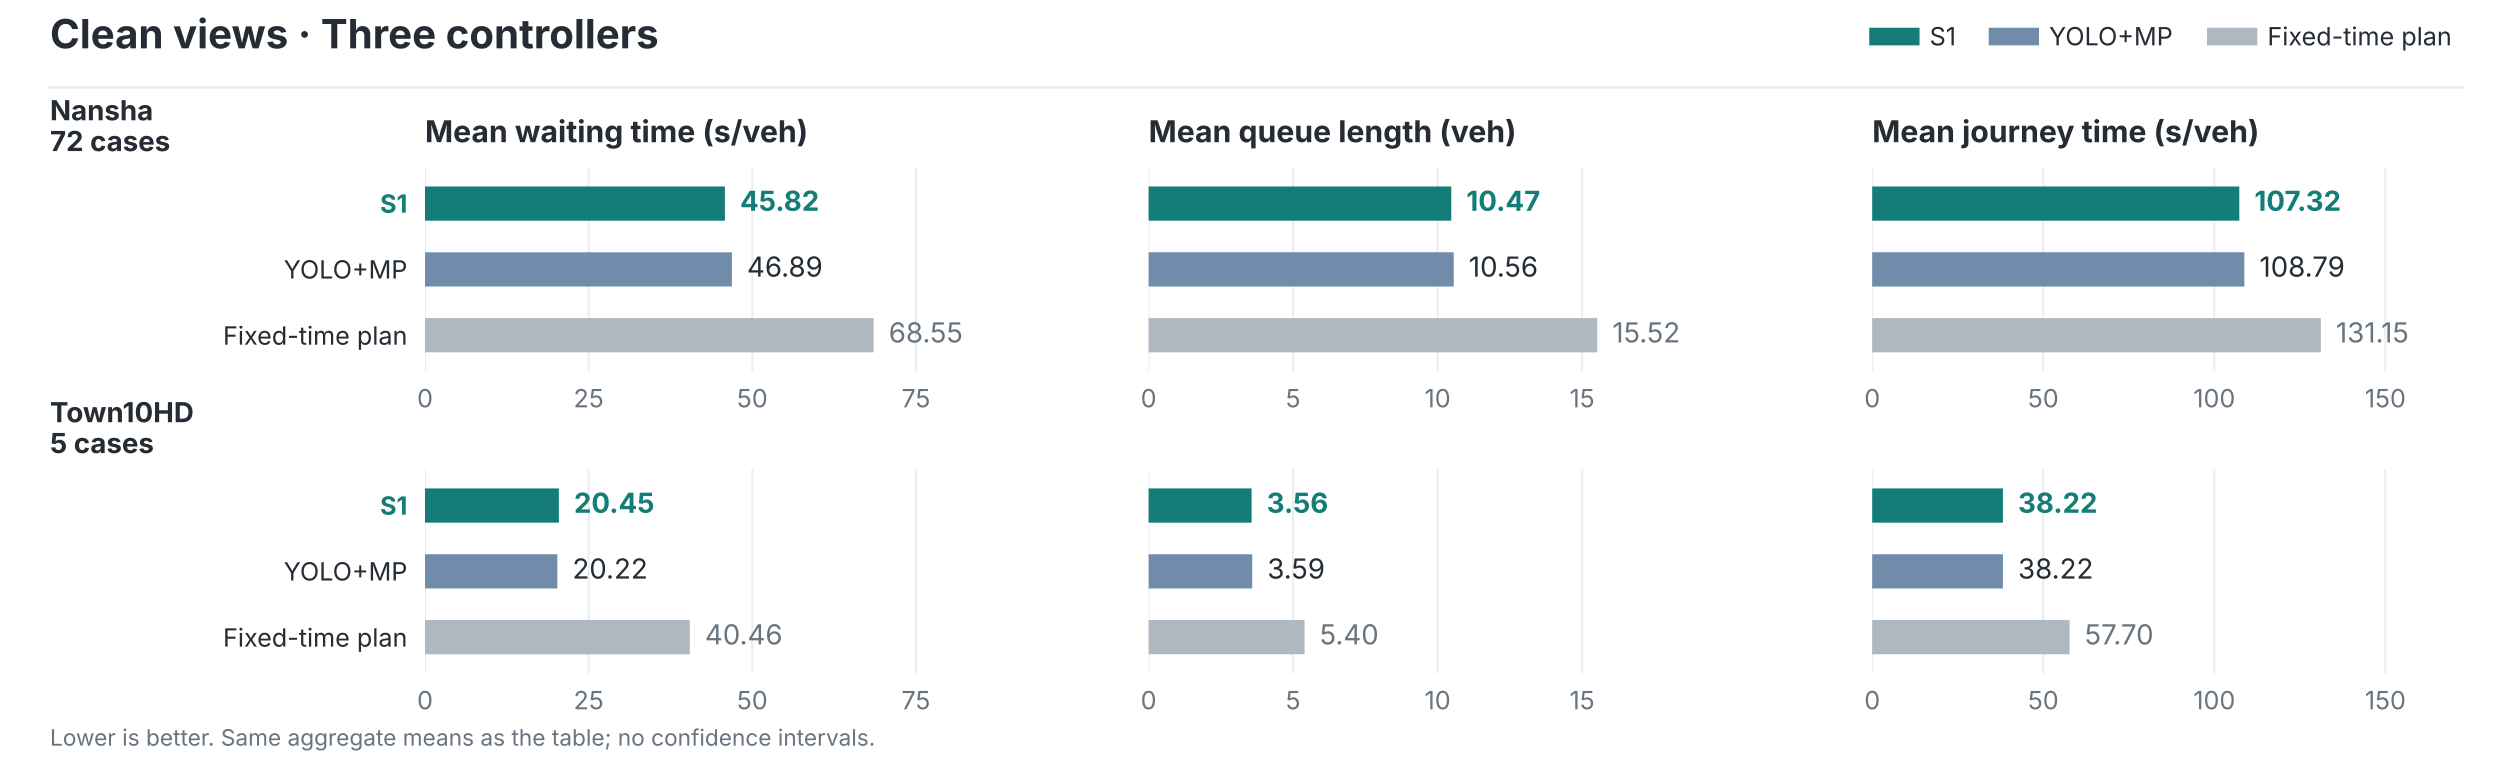
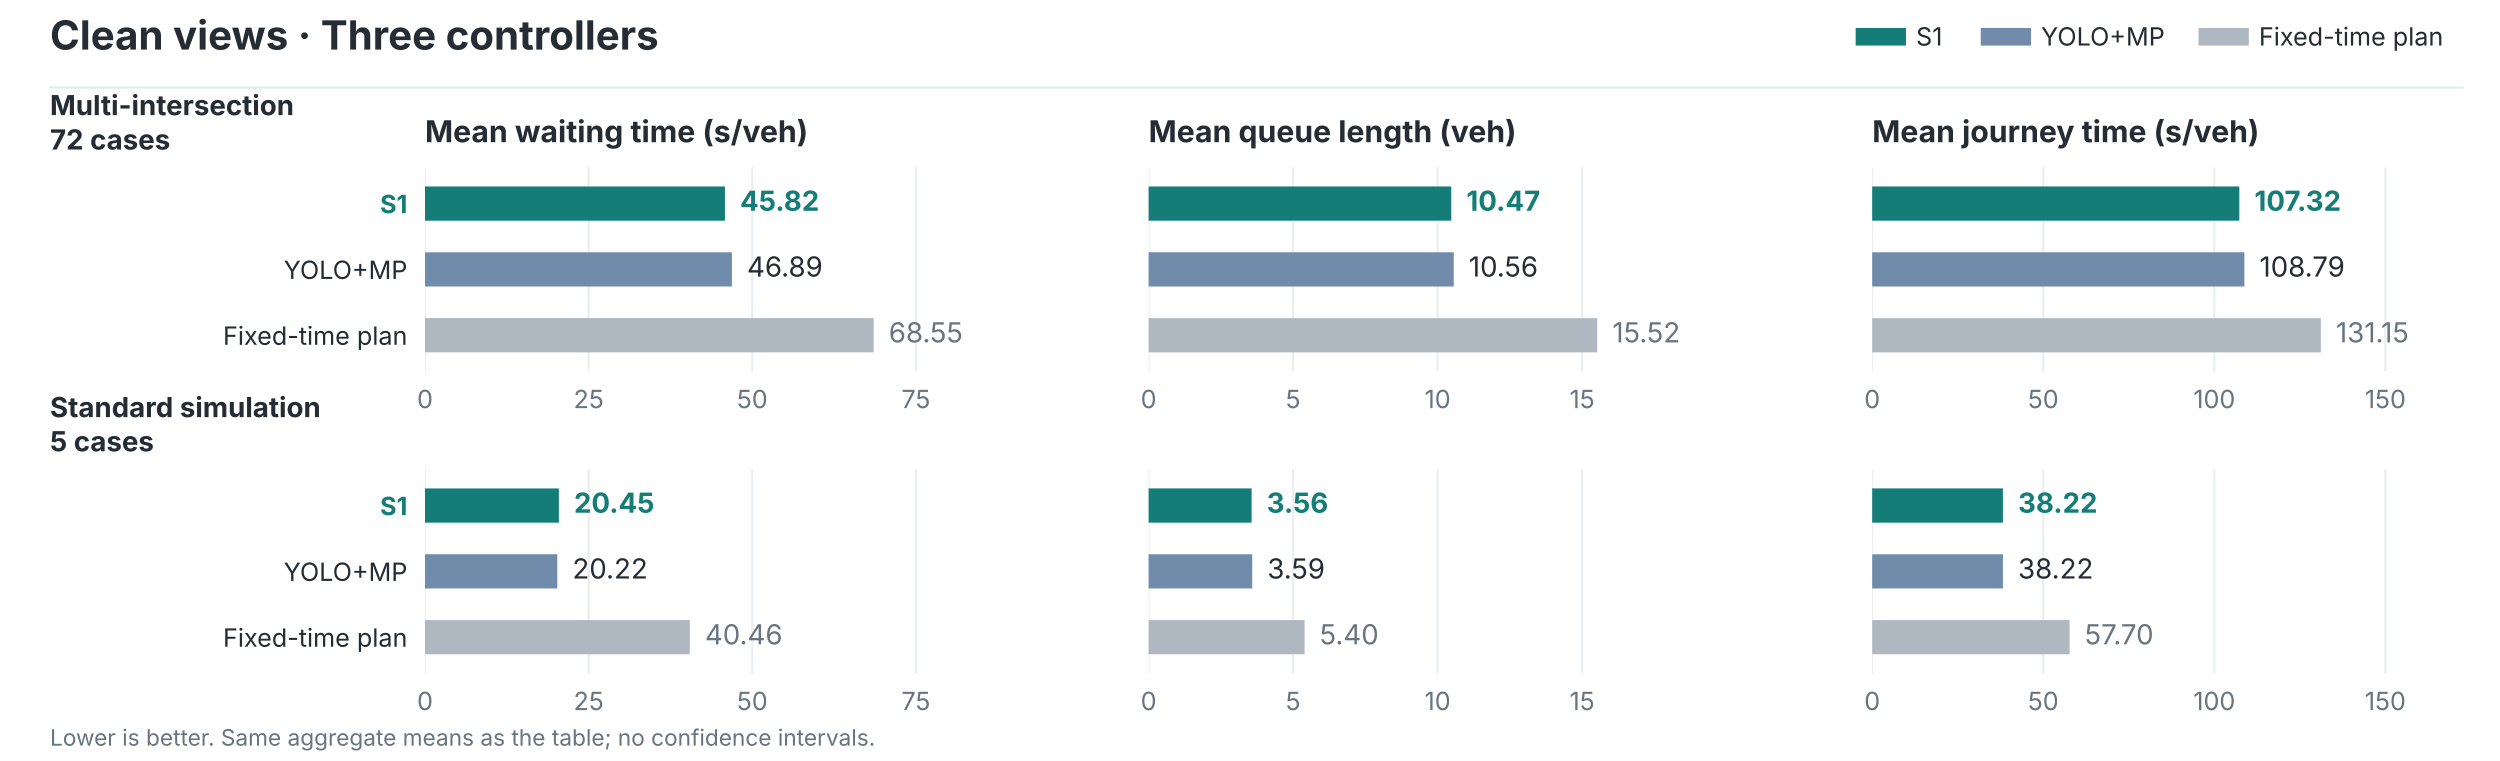
<svg xmlns="http://www.w3.org/2000/svg" width="993.6pt" height="302.4pt" viewBox="0 0 993.6 302.4" version="1.1">
  <defs>
    <style type="text/css">*{stroke-linejoin: round; stroke-linecap: butt}</style>
  </defs>
  <g id="figure_1">
    <g id="patch_1">
-       <path d="M 0 302.4  L 993.6 302.4  L 993.6 0  L 0 0  z " style="fill: #ffffff" />
+       <path d="M 0 302.4 L 993.6 302.4 L 993.6 0 L 0 0 z " style="fill: #ffffff" />
    </g>
    <g id="axes_1">
      <g id="patch_2">
-         <path d="M 168.912 147.615  L 393.588 147.615  L 393.588 66.528  L 168.912 66.528  z " style="fill: #ffffff" />
+         <path d="M 168.912 147.615 L 393.588 147.615 L 393.588 66.528 L 168.912 66.528 z " style="fill: #ffffff" />
      </g>
      <g id="matplotlib.axis_1">
        <g id="xtick_1">
          <g id="line2d_1">
-             <path d="M 168.912 147.615  L 168.912 66.528  " clip-path="url(#pc73da60863)" style="fill: none; stroke: #e8edef; stroke-width: 0.8; stroke-linecap: square" />
+             <path d="M 168.912 147.615 L 168.912 66.528 " clip-path="url(#p9d1bf9a8a6)" style="fill: none; stroke: #e8edef; stroke-width: 0.8; stroke-linecap: square" />
          </g>
          <g id="line2d_2" />
          <g id="text_1">
-             <text style="font-size: 10px; font-family: 'Inter', 'DejaVu Sans', sans-serif; text-anchor: middle; fill: #687480" x="168.912" y="161.89" transform="rotate(-0 168.912 161.8901)">0</text>
+             <text style="font-size: 10px; font-family: 'Inter', 'DejaVu Sans', sans-serif; text-anchor: middle; fill: #687480" x="168.912" y="162.213" transform="rotate(-0 168.912 162.2128)">0</text>
          </g>
        </g>
        <g id="xtick_2">
          <g id="line2d_3">
-             <path d="M 233.947 147.615  L 233.947 66.528  " clip-path="url(#pc73da60863)" style="fill: none; stroke: #e8edef; stroke-width: 0.8; stroke-linecap: square" />
+             <path d="M 233.947 147.615 L 233.947 66.528 " clip-path="url(#p9d1bf9a8a6)" style="fill: none; stroke: #e8edef; stroke-width: 0.8; stroke-linecap: square" />
          </g>
          <g id="line2d_4" />
          <g id="text_2">
-             <text style="font-size: 10px; font-family: 'Inter', 'DejaVu Sans', sans-serif; text-anchor: middle; fill: #687480" x="233.947" y="161.89" transform="rotate(-0 233.9473 161.8901)">25</text>
+             <text style="font-size: 10px; font-family: 'Inter', 'DejaVu Sans', sans-serif; text-anchor: middle; fill: #687480" x="233.947" y="162.213" transform="rotate(-0 233.9473 162.2128)">25</text>
          </g>
        </g>
        <g id="xtick_3">
          <g id="line2d_5">
-             <path d="M 298.983 147.615  L 298.983 66.528  " clip-path="url(#pc73da60863)" style="fill: none; stroke: #e8edef; stroke-width: 0.8; stroke-linecap: square" />
+             <path d="M 298.983 147.615 L 298.983 66.528 " clip-path="url(#p9d1bf9a8a6)" style="fill: none; stroke: #e8edef; stroke-width: 0.8; stroke-linecap: square" />
          </g>
          <g id="line2d_6" />
          <g id="text_3">
-             <text style="font-size: 10px; font-family: 'Inter', 'DejaVu Sans', sans-serif; text-anchor: middle; fill: #687480" x="298.983" y="161.89" transform="rotate(-0 298.9826 161.8901)">50</text>
+             <text style="font-size: 10px; font-family: 'Inter', 'DejaVu Sans', sans-serif; text-anchor: middle; fill: #687480" x="298.983" y="162.213" transform="rotate(-0 298.9826 162.2128)">50</text>
          </g>
        </g>
        <g id="xtick_4">
          <g id="line2d_7">
-             <path d="M 364.018 147.615  L 364.018 66.528  " clip-path="url(#pc73da60863)" style="fill: none; stroke: #e8edef; stroke-width: 0.8; stroke-linecap: square" />
+             <path d="M 364.018 147.615 L 364.018 66.528 " clip-path="url(#p9d1bf9a8a6)" style="fill: none; stroke: #e8edef; stroke-width: 0.8; stroke-linecap: square" />
          </g>
          <g id="line2d_8" />
          <g id="text_4">
-             <text style="font-size: 10px; font-family: 'Inter', 'DejaVu Sans', sans-serif; text-anchor: middle; fill: #687480" x="364.018" y="161.89" transform="rotate(-0 364.0179 161.8901)">75</text>
+             <text style="font-size: 10px; font-family: 'Inter', 'DejaVu Sans', sans-serif; text-anchor: middle; fill: #687480" x="364.018" y="162.213" transform="rotate(-0 364.0179 162.2128)">75</text>
          </g>
        </g>
      </g>
      <g id="matplotlib.axis_2">
        <g id="ytick_1">
          <g id="line2d_9" />
          <g id="text_5">
-             <text style="font-weight: 700; font-size: 10px; font-family: 'Inter', 'DejaVu Sans', sans-serif; text-anchor: end; fill: #147d78" x="161.912" y="84.552" transform="rotate(-0 161.912 84.55192)">S1</text>
+             <text style="font-weight: 700; font-size: 10px; font-family: 'Inter', 'DejaVu Sans', sans-serif; text-anchor: end; fill: #147d78" x="161.912" y="84.713" transform="rotate(-0 161.912 84.71325)">S1</text>
          </g>
        </g>
        <g id="ytick_2">
          <g id="line2d_10" />
          <g id="text_6">
-             <text style="font-size: 10px; font-family: 'Inter', 'DejaVu Sans', sans-serif; text-anchor: end; fill: #252c34" x="161.912" y="110.709" transform="rotate(-0 161.912 110.709)">YOLO+MP</text>
+             <text style="font-size: 10px; font-family: 'Inter', 'DejaVu Sans', sans-serif; text-anchor: end; fill: #252c34" x="161.912" y="110.87" transform="rotate(-0 161.912 110.8704)">YOLO+MP</text>
          </g>
        </g>
        <g id="ytick_3">
          <g id="line2d_11" />
          <g id="text_7">
-             <text style="font-size: 10px; font-family: 'Inter', 'DejaVu Sans', sans-serif; text-anchor: end; fill: #252c34" x="161.912" y="136.986" transform="rotate(-0 161.912 136.9857)">Fixed-time plan</text>
+             <text style="font-size: 10px; font-family: 'Inter', 'DejaVu Sans', sans-serif; text-anchor: end; fill: #252c34" x="161.912" y="137.028" transform="rotate(-0 161.912 137.0279)">Fixed-time plan</text>
          </g>
        </g>
      </g>
      <g id="patch_3">
-         <path d="M 168.912 87.715  L 288.115 87.715  L 288.115 74.114  L 168.912 74.114  z " clip-path="url(#pc73da60863)" style="fill: #147d78" />
+         <path d="M 168.912 87.715 L 288.115 87.715 L 288.115 74.114 L 168.912 74.114 z " clip-path="url(#p9d1bf9a8a6)" style="fill: #147d78" />
      </g>
      <g id="patch_4">
-         <path d="M 168.912 113.872  L 290.891 113.872  L 290.891 100.271  L 168.912 100.271  z " clip-path="url(#pc73da60863)" style="fill: #708caa" />
+         <path d="M 168.912 113.872 L 290.891 113.872 L 290.891 100.271 L 168.912 100.271 z " clip-path="url(#p9d1bf9a8a6)" style="fill: #708caa" />
      </g>
      <g id="patch_5">
-         <path d="M 168.912 140.03  L 347.227 140.03  L 347.227 126.428  L 168.912 126.428  z " clip-path="url(#pc73da60863)" style="fill: #afb7c1" />
+         <path d="M 168.912 140.03 L 347.227 140.03 L 347.227 126.428 L 168.912 126.428 z " clip-path="url(#p9d1bf9a8a6)" style="fill: #afb7c1" />
      </g>
      <g id="text_8">
-         <text style="font-weight: 700; font-size: 11px; font-family: 'Inter', 'DejaVu Sans', sans-serif; text-anchor: start; fill: #147d78" x="294.115" y="83.793" transform="rotate(-0 294.1155 83.79333)">45.82</text>
+         <text style="font-weight: 700; font-size: 11px; font-family: 'Inter', 'DejaVu Sans', sans-serif; text-anchor: start; fill: #147d78" x="294.115" y="83.772" transform="rotate(-0 294.1155 83.77184)">45.82</text>
      </g>
      <g id="text_9">
-         <text style="font-size: 11px; font-family: 'Inter', 'DejaVu Sans', sans-serif; text-anchor: start; fill: #252c34" x="296.891" y="109.95" transform="rotate(-0 296.891 109.9505)">46.89</text>
+         <text style="font-size: 11px; font-family: 'Inter', 'DejaVu Sans', sans-serif; text-anchor: start; fill: #252c34" x="296.891" y="109.929" transform="rotate(-0 296.891 109.929)">46.89</text>
      </g>
      <g id="text_10">
-         <text style="font-size: 11px; font-family: 'Inter', 'DejaVu Sans', sans-serif; text-anchor: start; fill: #687480" x="353.227" y="136.108" transform="rotate(-0 353.2266 136.1076)">68.55</text>
+         <text style="font-size: 11px; font-family: 'Inter', 'DejaVu Sans', sans-serif; text-anchor: start; fill: #687480" x="353.227" y="136.086" transform="rotate(-0 353.2266 136.0861)">68.55</text>
      </g>
      <g id="text_11">
        <text style="font-weight: 700; font-size: 12px; font-family: 'Inter', 'DejaVu Sans', sans-serif; text-anchor: start; fill: #252c34" x="168.912" y="56.528" transform="rotate(-0 168.912 56.528)">Mean waiting time (s/veh)</text>
      </g>
    </g>
    <g id="axes_2">
      <g id="patch_6">
-         <path d="M 456.498 147.615  L 681.174 147.615  L 681.174 66.528  L 456.498 66.528  z " style="fill: #ffffff" />
+         <path d="M 456.498 147.615 L 681.174 147.615 L 681.174 66.528 L 456.498 66.528 z " style="fill: #ffffff" />
      </g>
      <g id="matplotlib.axis_3">
        <g id="xtick_5">
          <g id="line2d_12">
-             <path d="M 456.498 147.615  L 456.498 66.528  " clip-path="url(#p6e551bdab3)" style="fill: none; stroke: #e8edef; stroke-width: 0.8; stroke-linecap: square" />
+             <path d="M 456.498 147.615 L 456.498 66.528 " clip-path="url(#pfd0835ec8d)" style="fill: none; stroke: #e8edef; stroke-width: 0.8; stroke-linecap: square" />
          </g>
          <g id="line2d_13" />
          <g id="text_12">
-             <text style="font-size: 10px; font-family: 'Inter', 'DejaVu Sans', sans-serif; text-anchor: middle; fill: #687480" x="456.498" y="161.89" transform="rotate(-0 456.4978 161.8901)">0</text>
+             <text style="font-size: 10px; font-family: 'Inter', 'DejaVu Sans', sans-serif; text-anchor: middle; fill: #687480" x="456.498" y="162.213" transform="rotate(-0 456.4978 162.2128)">0</text>
          </g>
        </g>
        <g id="xtick_6">
          <g id="line2d_14">
-             <path d="M 513.927 147.615  L 513.927 66.528  " clip-path="url(#p6e551bdab3)" style="fill: none; stroke: #e8edef; stroke-width: 0.8; stroke-linecap: square" />
+             <path d="M 513.927 147.615 L 513.927 66.528 " clip-path="url(#pfd0835ec8d)" style="fill: none; stroke: #e8edef; stroke-width: 0.8; stroke-linecap: square" />
          </g>
          <g id="line2d_15" />
          <g id="text_13">
-             <text style="font-size: 10px; font-family: 'Inter', 'DejaVu Sans', sans-serif; text-anchor: middle; fill: #687480" x="513.927" y="161.89" transform="rotate(-0 513.927 161.8901)">5</text>
+             <text style="font-size: 10px; font-family: 'Inter', 'DejaVu Sans', sans-serif; text-anchor: middle; fill: #687480" x="513.927" y="162.213" transform="rotate(-0 513.927 162.2128)">5</text>
          </g>
        </g>
        <g id="xtick_7">
          <g id="line2d_16">
-             <path d="M 571.356 147.615  L 571.356 66.528  " clip-path="url(#p6e551bdab3)" style="fill: none; stroke: #e8edef; stroke-width: 0.8; stroke-linecap: square" />
+             <path d="M 571.356 147.615 L 571.356 66.528 " clip-path="url(#pfd0835ec8d)" style="fill: none; stroke: #e8edef; stroke-width: 0.8; stroke-linecap: square" />
          </g>
          <g id="line2d_17" />
          <g id="text_14">
-             <text style="font-size: 10px; font-family: 'Inter', 'DejaVu Sans', sans-serif; text-anchor: middle; fill: #687480" x="571.356" y="161.89" transform="rotate(-0 571.3561 161.8901)">10</text>
+             <text style="font-size: 10px; font-family: 'Inter', 'DejaVu Sans', sans-serif; text-anchor: middle; fill: #687480" x="571.356" y="162.213" transform="rotate(-0 571.3561 162.2128)">10</text>
          </g>
        </g>
        <g id="xtick_8">
          <g id="line2d_18">
-             <path d="M 628.785 147.615  L 628.785 66.528  " clip-path="url(#p6e551bdab3)" style="fill: none; stroke: #e8edef; stroke-width: 0.8; stroke-linecap: square" />
+             <path d="M 628.785 147.615 L 628.785 66.528 " clip-path="url(#pfd0835ec8d)" style="fill: none; stroke: #e8edef; stroke-width: 0.8; stroke-linecap: square" />
          </g>
          <g id="line2d_19" />
          <g id="text_15">
-             <text style="font-size: 10px; font-family: 'Inter', 'DejaVu Sans', sans-serif; text-anchor: middle; fill: #687480" x="628.785" y="161.89" transform="rotate(-0 628.7853 161.8901)">15</text>
+             <text style="font-size: 10px; font-family: 'Inter', 'DejaVu Sans', sans-serif; text-anchor: middle; fill: #687480" x="628.785" y="162.213" transform="rotate(-0 628.7853 162.2128)">15</text>
          </g>
        </g>
      </g>
      <g id="matplotlib.axis_4">
        <g id="ytick_4">
          <g id="line2d_20" />
        </g>
        <g id="ytick_5">
          <g id="line2d_21" />
        </g>
        <g id="ytick_6">
          <g id="line2d_22" />
        </g>
      </g>
      <g id="patch_7">
-         <path d="M 456.498 87.715  L 576.785 87.715  L 576.785 74.114  L 456.498 74.114  z " clip-path="url(#p6e551bdab3)" style="fill: #147d78" />
+         <path d="M 456.498 87.715 L 576.785 87.715 L 576.785 74.114 L 456.498 74.114 z " clip-path="url(#pfd0835ec8d)" style="fill: #147d78" />
      </g>
      <g id="patch_8">
-         <path d="M 456.498 113.872  L 577.774 113.872  L 577.774 100.271  L 456.498 100.271  z " clip-path="url(#p6e551bdab3)" style="fill: #708caa" />
+         <path d="M 456.498 113.872 L 577.774 113.872 L 577.774 100.271 L 456.498 100.271 z " clip-path="url(#pfd0835ec8d)" style="fill: #708caa" />
      </g>
      <g id="patch_9">
-         <path d="M 456.498 140.03  L 634.812 140.03  L 634.812 126.428  L 456.498 126.428  z " clip-path="url(#p6e551bdab3)" style="fill: #afb7c1" />
+         <path d="M 456.498 140.03 L 634.812 140.03 L 634.812 126.428 L 456.498 126.428 z " clip-path="url(#pfd0835ec8d)" style="fill: #afb7c1" />
      </g>
      <g id="text_16">
-         <text style="font-weight: 700; font-size: 11px; font-family: 'Inter', 'DejaVu Sans', sans-serif; text-anchor: start; fill: #147d78" x="582.785" y="83.793" transform="rotate(-0 582.7853 83.79333)">10.47</text>
+         <text style="font-weight: 700; font-size: 11px; font-family: 'Inter', 'DejaVu Sans', sans-serif; text-anchor: start; fill: #147d78" x="582.785" y="83.772" transform="rotate(-0 582.7853 83.77184)">10.47</text>
      </g>
      <g id="text_17">
-         <text style="font-size: 11px; font-family: 'Inter', 'DejaVu Sans', sans-serif; text-anchor: start; fill: #252c34" x="583.774" y="109.95" transform="rotate(-0 583.7739 109.9505)">10.56</text>
+         <text style="font-size: 11px; font-family: 'Inter', 'DejaVu Sans', sans-serif; text-anchor: start; fill: #252c34" x="583.774" y="109.929" transform="rotate(-0 583.7739 109.929)">10.56</text>
      </g>
      <g id="text_18">
-         <text style="font-size: 11px; font-family: 'Inter', 'DejaVu Sans', sans-serif; text-anchor: start; fill: #687480" x="640.812" y="136.108" transform="rotate(-0 640.8124 136.1076)">15.52</text>
+         <text style="font-size: 11px; font-family: 'Inter', 'DejaVu Sans', sans-serif; text-anchor: start; fill: #687480" x="640.812" y="136.086" transform="rotate(-0 640.8124 136.0861)">15.52</text>
      </g>
      <g id="text_19">
        <text style="font-weight: 700; font-size: 12px; font-family: 'Inter', 'DejaVu Sans', sans-serif; text-anchor: start; fill: #252c34" x="456.498" y="56.528" transform="rotate(-0 456.4978 56.528)">Mean queue length (veh)</text>
      </g>
    </g>
    <g id="axes_3">
      <g id="patch_10">
-         <path d="M 744.084 147.615  L 968.76 147.615  L 968.76 66.528  L 744.084 66.528  z " style="fill: #ffffff" />
+         <path d="M 744.084 147.615 L 968.76 147.615 L 968.76 66.528 L 744.084 66.528 z " style="fill: #ffffff" />
      </g>
      <g id="matplotlib.axis_5">
        <g id="xtick_9">
          <g id="line2d_23">
-             <path d="M 744.084 147.615  L 744.084 66.528  " clip-path="url(#pd605aff26f)" style="fill: none; stroke: #e8edef; stroke-width: 0.8; stroke-linecap: square" />
+             <path d="M 744.084 147.615 L 744.084 66.528 " clip-path="url(#p288a948d2e)" style="fill: none; stroke: #e8edef; stroke-width: 0.8; stroke-linecap: square" />
          </g>
          <g id="line2d_24" />
          <g id="text_20">
-             <text style="font-size: 10px; font-family: 'Inter', 'DejaVu Sans', sans-serif; text-anchor: middle; fill: #687480" x="744.084" y="161.89" transform="rotate(-0 744.0836 161.8901)">0</text>
+             <text style="font-size: 10px; font-family: 'Inter', 'DejaVu Sans', sans-serif; text-anchor: middle; fill: #687480" x="744.084" y="162.213" transform="rotate(-0 744.0836 162.2128)">0</text>
          </g>
        </g>
        <g id="xtick_10">
          <g id="line2d_25">
-             <path d="M 812.065 147.615  L 812.065 66.528  " clip-path="url(#pd605aff26f)" style="fill: none; stroke: #e8edef; stroke-width: 0.8; stroke-linecap: square" />
+             <path d="M 812.065 147.615 L 812.065 66.528 " clip-path="url(#p288a948d2e)" style="fill: none; stroke: #e8edef; stroke-width: 0.8; stroke-linecap: square" />
          </g>
          <g id="line2d_26" />
          <g id="text_21">
-             <text style="font-size: 10px; font-family: 'Inter', 'DejaVu Sans', sans-serif; text-anchor: middle; fill: #687480" x="812.065" y="161.89" transform="rotate(-0 812.0652 161.8901)">50</text>
+             <text style="font-size: 10px; font-family: 'Inter', 'DejaVu Sans', sans-serif; text-anchor: middle; fill: #687480" x="812.065" y="162.213" transform="rotate(-0 812.0652 162.2128)">50</text>
          </g>
        </g>
        <g id="xtick_11">
          <g id="line2d_27">
-             <path d="M 880.047 147.615  L 880.047 66.528  " clip-path="url(#pd605aff26f)" style="fill: none; stroke: #e8edef; stroke-width: 0.8; stroke-linecap: square" />
+             <path d="M 880.047 147.615 L 880.047 66.528 " clip-path="url(#p288a948d2e)" style="fill: none; stroke: #e8edef; stroke-width: 0.8; stroke-linecap: square" />
          </g>
          <g id="line2d_28" />
          <g id="text_22">
-             <text style="font-size: 10px; font-family: 'Inter', 'DejaVu Sans', sans-serif; text-anchor: middle; fill: #687480" x="880.047" y="161.89" transform="rotate(-0 880.0469 161.8901)">100</text>
+             <text style="font-size: 10px; font-family: 'Inter', 'DejaVu Sans', sans-serif; text-anchor: middle; fill: #687480" x="880.047" y="162.213" transform="rotate(-0 880.0469 162.2128)">100</text>
          </g>
        </g>
        <g id="xtick_12">
          <g id="line2d_29">
-             <path d="M 948.028 147.615  L 948.028 66.528  " clip-path="url(#pd605aff26f)" style="fill: none; stroke: #e8edef; stroke-width: 0.8; stroke-linecap: square" />
+             <path d="M 948.028 147.615 L 948.028 66.528 " clip-path="url(#p288a948d2e)" style="fill: none; stroke: #e8edef; stroke-width: 0.8; stroke-linecap: square" />
          </g>
          <g id="line2d_30" />
          <g id="text_23">
-             <text style="font-size: 10px; font-family: 'Inter', 'DejaVu Sans', sans-serif; text-anchor: middle; fill: #687480" x="948.028" y="161.89" transform="rotate(-0 948.0285 161.8901)">150</text>
+             <text style="font-size: 10px; font-family: 'Inter', 'DejaVu Sans', sans-serif; text-anchor: middle; fill: #687480" x="948.028" y="162.213" transform="rotate(-0 948.0285 162.2128)">150</text>
          </g>
        </g>
      </g>
      <g id="matplotlib.axis_6">
        <g id="ytick_7">
          <g id="line2d_31" />
        </g>
        <g id="ytick_8">
          <g id="line2d_32" />
        </g>
        <g id="ytick_9">
          <g id="line2d_33" />
        </g>
      </g>
      <g id="patch_11">
-         <path d="M 744.084 87.715  L 889.994 87.715  L 889.994 74.114  L 744.084 74.114  z " clip-path="url(#pd605aff26f)" style="fill: #147d78" />
+         <path d="M 744.084 87.715 L 889.994 87.715 L 889.994 74.114 L 744.084 74.114 z " clip-path="url(#p288a948d2e)" style="fill: #147d78" />
      </g>
      <g id="patch_12">
-         <path d="M 744.084 113.872  L 892.001 113.872  L 892.001 100.271  L 744.084 100.271  z " clip-path="url(#pd605aff26f)" style="fill: #708caa" />
+         <path d="M 744.084 113.872 L 892.001 113.872 L 892.001 100.271 L 744.084 100.271 z " clip-path="url(#p288a948d2e)" style="fill: #708caa" />
      </g>
      <g id="patch_13">
-         <path d="M 744.084 140.03  L 922.398 140.03  L 922.398 126.428  L 744.084 126.428  z " clip-path="url(#pd605aff26f)" style="fill: #afb7c1" />
+         <path d="M 744.084 140.03 L 922.398 140.03 L 922.398 126.428 L 744.084 126.428 z " clip-path="url(#p288a948d2e)" style="fill: #afb7c1" />
      </g>
      <g id="text_24">
-         <text style="font-weight: 700; font-size: 11px; font-family: 'Inter', 'DejaVu Sans', sans-serif; text-anchor: start; fill: #147d78" x="895.994" y="83.793" transform="rotate(-0 895.9938 83.79333)">107.32</text>
+         <text style="font-weight: 700; font-size: 11px; font-family: 'Inter', 'DejaVu Sans', sans-serif; text-anchor: start; fill: #147d78" x="895.994" y="83.772" transform="rotate(-0 895.9938 83.77184)">107.32</text>
      </g>
      <g id="text_25">
-         <text style="font-size: 11px; font-family: 'Inter', 'DejaVu Sans', sans-serif; text-anchor: start; fill: #252c34" x="898.001" y="109.95" transform="rotate(-0 898.001 109.9505)">108.79</text>
+         <text style="font-size: 11px; font-family: 'Inter', 'DejaVu Sans', sans-serif; text-anchor: start; fill: #252c34" x="898.001" y="109.929" transform="rotate(-0 898.001 109.929)">108.79</text>
      </g>
      <g id="text_26">
-         <text style="font-size: 11px; font-family: 'Inter', 'DejaVu Sans', sans-serif; text-anchor: start; fill: #687480" x="928.398" y="136.108" transform="rotate(-0 928.3982 136.1076)">131.15</text>
+         <text style="font-size: 11px; font-family: 'Inter', 'DejaVu Sans', sans-serif; text-anchor: start; fill: #687480" x="928.398" y="136.086" transform="rotate(-0 928.3982 136.0861)">131.15</text>
      </g>
      <g id="text_27">
        <text style="font-weight: 700; font-size: 12px; font-family: 'Inter', 'DejaVu Sans', sans-serif; text-anchor: start; fill: #252c34" x="744.084" y="56.528" transform="rotate(-0 744.0836 56.528)">Mean journey time (s/veh)</text>
      </g>
    </g>
    <g id="axes_4">
      <g id="patch_14">
-         <path d="M 168.912 267.624  L 393.588 267.624  L 393.588 186.537  L 168.912 186.537  z " style="fill: #ffffff" />
+         <path d="M 168.912 267.624 L 393.588 267.624 L 393.588 186.537 L 168.912 186.537 z " style="fill: #ffffff" />
      </g>
      <g id="matplotlib.axis_7">
        <g id="xtick_13">
          <g id="line2d_34">
-             <path d="M 168.912 267.624  L 168.912 186.537  " clip-path="url(#pfb054cb03f)" style="fill: none; stroke: #e8edef; stroke-width: 0.8; stroke-linecap: square" />
+             <path d="M 168.912 267.624 L 168.912 186.537 " clip-path="url(#p82a8e5184b)" style="fill: none; stroke: #e8edef; stroke-width: 0.8; stroke-linecap: square" />
          </g>
          <g id="line2d_35" />
          <g id="text_28">
-             <text style="font-size: 10px; font-family: 'Inter', 'DejaVu Sans', sans-serif; text-anchor: middle; fill: #687480" x="168.912" y="281.899" transform="rotate(-0 168.912 281.899)">0</text>
+             <text style="font-size: 10px; font-family: 'Inter', 'DejaVu Sans', sans-serif; text-anchor: middle; fill: #687480" x="168.912" y="282.222" transform="rotate(-0 168.912 282.2217)">0</text>
          </g>
        </g>
        <g id="xtick_14">
          <g id="line2d_36">
-             <path d="M 233.947 267.624  L 233.947 186.537  " clip-path="url(#pfb054cb03f)" style="fill: none; stroke: #e8edef; stroke-width: 0.8; stroke-linecap: square" />
+             <path d="M 233.947 267.624 L 233.947 186.537 " clip-path="url(#p82a8e5184b)" style="fill: none; stroke: #e8edef; stroke-width: 0.8; stroke-linecap: square" />
          </g>
          <g id="line2d_37" />
          <g id="text_29">
-             <text style="font-size: 10px; font-family: 'Inter', 'DejaVu Sans', sans-serif; text-anchor: middle; fill: #687480" x="233.947" y="281.899" transform="rotate(-0 233.9473 281.899)">25</text>
+             <text style="font-size: 10px; font-family: 'Inter', 'DejaVu Sans', sans-serif; text-anchor: middle; fill: #687480" x="233.947" y="282.222" transform="rotate(-0 233.9473 282.2217)">25</text>
          </g>
        </g>
        <g id="xtick_15">
          <g id="line2d_38">
-             <path d="M 298.983 267.624  L 298.983 186.537  " clip-path="url(#pfb054cb03f)" style="fill: none; stroke: #e8edef; stroke-width: 0.8; stroke-linecap: square" />
+             <path d="M 298.983 267.624 L 298.983 186.537 " clip-path="url(#p82a8e5184b)" style="fill: none; stroke: #e8edef; stroke-width: 0.8; stroke-linecap: square" />
          </g>
          <g id="line2d_39" />
          <g id="text_30">
-             <text style="font-size: 10px; font-family: 'Inter', 'DejaVu Sans', sans-serif; text-anchor: middle; fill: #687480" x="298.983" y="281.899" transform="rotate(-0 298.9826 281.899)">50</text>
+             <text style="font-size: 10px; font-family: 'Inter', 'DejaVu Sans', sans-serif; text-anchor: middle; fill: #687480" x="298.983" y="282.222" transform="rotate(-0 298.9826 282.2217)">50</text>
          </g>
        </g>
        <g id="xtick_16">
          <g id="line2d_40">
-             <path d="M 364.018 267.624  L 364.018 186.537  " clip-path="url(#pfb054cb03f)" style="fill: none; stroke: #e8edef; stroke-width: 0.8; stroke-linecap: square" />
+             <path d="M 364.018 267.624 L 364.018 186.537 " clip-path="url(#p82a8e5184b)" style="fill: none; stroke: #e8edef; stroke-width: 0.8; stroke-linecap: square" />
          </g>
          <g id="line2d_41" />
          <g id="text_31">
-             <text style="font-size: 10px; font-family: 'Inter', 'DejaVu Sans', sans-serif; text-anchor: middle; fill: #687480" x="364.018" y="281.899" transform="rotate(-0 364.0179 281.899)">75</text>
+             <text style="font-size: 10px; font-family: 'Inter', 'DejaVu Sans', sans-serif; text-anchor: middle; fill: #687480" x="364.018" y="282.222" transform="rotate(-0 364.0179 282.2217)">75</text>
          </g>
        </g>
      </g>
      <g id="matplotlib.axis_8">
        <g id="ytick_10">
          <g id="line2d_42" />
          <g id="text_32">
-             <text style="font-weight: 700; font-size: 10px; font-family: 'Inter', 'DejaVu Sans', sans-serif; text-anchor: end; fill: #147d78" x="161.912" y="204.561" transform="rotate(-0 161.912 204.5608)">S1</text>
+             <text style="font-weight: 700; font-size: 10px; font-family: 'Inter', 'DejaVu Sans', sans-serif; text-anchor: end; fill: #147d78" x="161.912" y="204.722" transform="rotate(-0 161.912 204.7222)">S1</text>
          </g>
        </g>
        <g id="ytick_11">
          <g id="line2d_43" />
          <g id="text_33">
-             <text style="font-size: 10px; font-family: 'Inter', 'DejaVu Sans', sans-serif; text-anchor: end; fill: #252c34" x="161.912" y="230.718" transform="rotate(-0 161.912 230.718)">YOLO+MP</text>
+             <text style="font-size: 10px; font-family: 'Inter', 'DejaVu Sans', sans-serif; text-anchor: end; fill: #252c34" x="161.912" y="230.879" transform="rotate(-0 161.912 230.8793)">YOLO+MP</text>
          </g>
        </g>
        <g id="ytick_12">
          <g id="line2d_44" />
          <g id="text_34">
-             <text style="font-size: 10px; font-family: 'Inter', 'DejaVu Sans', sans-serif; text-anchor: end; fill: #252c34" x="161.912" y="256.995" transform="rotate(-0 161.912 256.9946)">Fixed-time plan</text>
+             <text style="font-size: 10px; font-family: 'Inter', 'DejaVu Sans', sans-serif; text-anchor: end; fill: #252c34" x="161.912" y="257.037" transform="rotate(-0 161.912 257.0368)">Fixed-time plan</text>
          </g>
        </g>
      </g>
      <g id="patch_15">
-         <path d="M 168.912 207.724  L 222.112 207.724  L 222.112 194.122  L 168.912 194.122  z " clip-path="url(#pfb054cb03f)" style="fill: #147d78" />
+         <path d="M 168.912 207.724 L 222.112 207.724 L 222.112 194.122 L 168.912 194.122 z " clip-path="url(#p82a8e5184b)" style="fill: #147d78" />
      </g>
      <g id="patch_16">
-         <path d="M 168.912 233.881  L 221.5 233.881  L 221.5 220.28  L 168.912 220.28  z " clip-path="url(#pfb054cb03f)" style="fill: #708caa" />
+         <path d="M 168.912 233.881 L 221.5 233.881 L 221.5 220.28 L 168.912 220.28 z " clip-path="url(#p82a8e5184b)" style="fill: #708caa" />
      </g>
      <g id="patch_17">
-         <path d="M 168.912 260.038  L 274.155 260.038  L 274.155 246.437  L 168.912 246.437  z " clip-path="url(#pfb054cb03f)" style="fill: #afb7c1" />
+         <path d="M 168.912 260.038 L 274.155 260.038 L 274.155 246.437 L 168.912 246.437 z " clip-path="url(#p82a8e5184b)" style="fill: #afb7c1" />
      </g>
      <g id="text_35">
-         <text style="font-weight: 700; font-size: 11px; font-family: 'Inter', 'DejaVu Sans', sans-serif; text-anchor: start; fill: #147d78" x="228.112" y="203.802" transform="rotate(-0 228.112 203.8022)">20.45</text>
+         <text style="font-weight: 700; font-size: 11px; font-family: 'Inter', 'DejaVu Sans', sans-serif; text-anchor: start; fill: #147d78" x="228.112" y="203.781" transform="rotate(-0 228.112 203.7807)">20.45</text>
      </g>
      <g id="text_36">
-         <text style="font-size: 11px; font-family: 'Inter', 'DejaVu Sans', sans-serif; text-anchor: start; fill: #252c34" x="227.5" y="229.959" transform="rotate(-0 227.5 229.9594)">20.22</text>
+         <text style="font-size: 11px; font-family: 'Inter', 'DejaVu Sans', sans-serif; text-anchor: start; fill: #252c34" x="227.5" y="229.938" transform="rotate(-0 227.5 229.9379)">20.22</text>
      </g>
      <g id="text_37">
-         <text style="font-size: 11px; font-family: 'Inter', 'DejaVu Sans', sans-serif; text-anchor: start; fill: #687480" x="280.155" y="256.116" transform="rotate(-0 280.1552 256.1165)">40.46</text>
+         <text style="font-size: 11px; font-family: 'Inter', 'DejaVu Sans', sans-serif; text-anchor: start; fill: #687480" x="280.155" y="256.095" transform="rotate(-0 280.1552 256.095)">40.46</text>
      </g>
    </g>
    <g id="axes_5">
      <g id="patch_18">
-         <path d="M 456.498 267.624  L 681.174 267.624  L 681.174 186.537  L 456.498 186.537  z " style="fill: #ffffff" />
+         <path d="M 456.498 267.624 L 681.174 267.624 L 681.174 186.537 L 456.498 186.537 z " style="fill: #ffffff" />
      </g>
      <g id="matplotlib.axis_9">
        <g id="xtick_17">
          <g id="line2d_45">
-             <path d="M 456.498 267.624  L 456.498 186.537  " clip-path="url(#p7c5e7cd86b)" style="fill: none; stroke: #e8edef; stroke-width: 0.8; stroke-linecap: square" />
+             <path d="M 456.498 267.624 L 456.498 186.537 " clip-path="url(#p2c31f4af8c)" style="fill: none; stroke: #e8edef; stroke-width: 0.8; stroke-linecap: square" />
          </g>
          <g id="line2d_46" />
          <g id="text_38">
-             <text style="font-size: 10px; font-family: 'Inter', 'DejaVu Sans', sans-serif; text-anchor: middle; fill: #687480" x="456.498" y="281.899" transform="rotate(-0 456.4978 281.899)">0</text>
+             <text style="font-size: 10px; font-family: 'Inter', 'DejaVu Sans', sans-serif; text-anchor: middle; fill: #687480" x="456.498" y="282.222" transform="rotate(-0 456.4978 282.2217)">0</text>
          </g>
        </g>
        <g id="xtick_18">
          <g id="line2d_47">
-             <path d="M 513.927 267.624  L 513.927 186.537  " clip-path="url(#p7c5e7cd86b)" style="fill: none; stroke: #e8edef; stroke-width: 0.8; stroke-linecap: square" />
+             <path d="M 513.927 267.624 L 513.927 186.537 " clip-path="url(#p2c31f4af8c)" style="fill: none; stroke: #e8edef; stroke-width: 0.8; stroke-linecap: square" />
          </g>
          <g id="line2d_48" />
          <g id="text_39">
-             <text style="font-size: 10px; font-family: 'Inter', 'DejaVu Sans', sans-serif; text-anchor: middle; fill: #687480" x="513.927" y="281.899" transform="rotate(-0 513.927 281.899)">5</text>
+             <text style="font-size: 10px; font-family: 'Inter', 'DejaVu Sans', sans-serif; text-anchor: middle; fill: #687480" x="513.927" y="282.222" transform="rotate(-0 513.927 282.2217)">5</text>
          </g>
        </g>
        <g id="xtick_19">
          <g id="line2d_49">
-             <path d="M 571.356 267.624  L 571.356 186.537  " clip-path="url(#p7c5e7cd86b)" style="fill: none; stroke: #e8edef; stroke-width: 0.8; stroke-linecap: square" />
+             <path d="M 571.356 267.624 L 571.356 186.537 " clip-path="url(#p2c31f4af8c)" style="fill: none; stroke: #e8edef; stroke-width: 0.8; stroke-linecap: square" />
          </g>
          <g id="line2d_50" />
          <g id="text_40">
-             <text style="font-size: 10px; font-family: 'Inter', 'DejaVu Sans', sans-serif; text-anchor: middle; fill: #687480" x="571.356" y="281.899" transform="rotate(-0 571.3561 281.899)">10</text>
+             <text style="font-size: 10px; font-family: 'Inter', 'DejaVu Sans', sans-serif; text-anchor: middle; fill: #687480" x="571.356" y="282.222" transform="rotate(-0 571.3561 282.2217)">10</text>
          </g>
        </g>
        <g id="xtick_20">
          <g id="line2d_51">
-             <path d="M 628.785 267.624  L 628.785 186.537  " clip-path="url(#p7c5e7cd86b)" style="fill: none; stroke: #e8edef; stroke-width: 0.8; stroke-linecap: square" />
+             <path d="M 628.785 267.624 L 628.785 186.537 " clip-path="url(#p2c31f4af8c)" style="fill: none; stroke: #e8edef; stroke-width: 0.8; stroke-linecap: square" />
          </g>
          <g id="line2d_52" />
          <g id="text_41">
-             <text style="font-size: 10px; font-family: 'Inter', 'DejaVu Sans', sans-serif; text-anchor: middle; fill: #687480" x="628.785" y="281.899" transform="rotate(-0 628.7853 281.899)">15</text>
+             <text style="font-size: 10px; font-family: 'Inter', 'DejaVu Sans', sans-serif; text-anchor: middle; fill: #687480" x="628.785" y="282.222" transform="rotate(-0 628.7853 282.2217)">15</text>
          </g>
        </g>
      </g>
      <g id="matplotlib.axis_10">
        <g id="ytick_13">
          <g id="line2d_53" />
        </g>
        <g id="ytick_14">
          <g id="line2d_54" />
        </g>
        <g id="ytick_15">
          <g id="line2d_55" />
        </g>
      </g>
      <g id="patch_19">
-         <path d="M 456.498 207.724  L 497.439 207.724  L 497.439 194.122  L 456.498 194.122  z " clip-path="url(#p7c5e7cd86b)" style="fill: #147d78" />
+         <path d="M 456.498 207.724 L 497.439 207.724 L 497.439 194.122 L 456.498 194.122 z " clip-path="url(#p2c31f4af8c)" style="fill: #147d78" />
      </g>
      <g id="patch_20">
-         <path d="M 456.498 233.881  L 497.682 233.881  L 497.682 220.28  L 456.498 220.28  z " clip-path="url(#p7c5e7cd86b)" style="fill: #708caa" />
+         <path d="M 456.498 233.881 L 497.682 233.881 L 497.682 220.28 L 456.498 220.28 z " clip-path="url(#p2c31f4af8c)" style="fill: #708caa" />
      </g>
      <g id="patch_21">
-         <path d="M 456.498 260.038  L 518.498 260.038  L 518.498 246.437  L 456.498 246.437  z " clip-path="url(#p7c5e7cd86b)" style="fill: #afb7c1" />
+         <path d="M 456.498 260.038 L 518.498 260.038 L 518.498 246.437 L 456.498 246.437 z " clip-path="url(#p2c31f4af8c)" style="fill: #afb7c1" />
      </g>
      <g id="text_42">
-         <text style="font-weight: 700; font-size: 11px; font-family: 'Inter', 'DejaVu Sans', sans-serif; text-anchor: start; fill: #147d78" x="503.439" y="203.802" transform="rotate(-0 503.4394 203.8022)">3.56</text>
+         <text style="font-weight: 700; font-size: 11px; font-family: 'Inter', 'DejaVu Sans', sans-serif; text-anchor: start; fill: #147d78" x="503.439" y="203.781" transform="rotate(-0 503.4394 203.7807)">3.56</text>
      </g>
      <g id="text_43">
-         <text style="font-size: 11px; font-family: 'Inter', 'DejaVu Sans', sans-serif; text-anchor: start; fill: #252c34" x="503.682" y="229.959" transform="rotate(-0 503.6822 229.9594)">3.59</text>
+         <text style="font-size: 11px; font-family: 'Inter', 'DejaVu Sans', sans-serif; text-anchor: start; fill: #252c34" x="503.682" y="229.938" transform="rotate(-0 503.6822 229.9379)">3.59</text>
      </g>
      <g id="text_44">
-         <text style="font-size: 11px; font-family: 'Inter', 'DejaVu Sans', sans-serif; text-anchor: start; fill: #687480" x="524.498" y="256.116" transform="rotate(-0 524.4983 256.1165)">5.40</text>
+         <text style="font-size: 11px; font-family: 'Inter', 'DejaVu Sans', sans-serif; text-anchor: start; fill: #687480" x="524.498" y="256.095" transform="rotate(-0 524.4983 256.095)">5.40</text>
      </g>
    </g>
    <g id="axes_6">
      <g id="patch_22">
-         <path d="M 744.084 267.624  L 968.76 267.624  L 968.76 186.537  L 744.084 186.537  z " style="fill: #ffffff" />
+         <path d="M 744.084 267.624 L 968.76 267.624 L 968.76 186.537 L 744.084 186.537 z " style="fill: #ffffff" />
      </g>
      <g id="matplotlib.axis_11">
        <g id="xtick_21">
          <g id="line2d_56">
-             <path d="M 744.084 267.624  L 744.084 186.537  " clip-path="url(#p8697a91258)" style="fill: none; stroke: #e8edef; stroke-width: 0.8; stroke-linecap: square" />
+             <path d="M 744.084 267.624 L 744.084 186.537 " clip-path="url(#p70d3b45644)" style="fill: none; stroke: #e8edef; stroke-width: 0.8; stroke-linecap: square" />
          </g>
          <g id="line2d_57" />
          <g id="text_45">
-             <text style="font-size: 10px; font-family: 'Inter', 'DejaVu Sans', sans-serif; text-anchor: middle; fill: #687480" x="744.084" y="281.899" transform="rotate(-0 744.0836 281.899)">0</text>
+             <text style="font-size: 10px; font-family: 'Inter', 'DejaVu Sans', sans-serif; text-anchor: middle; fill: #687480" x="744.084" y="282.222" transform="rotate(-0 744.0836 282.2217)">0</text>
          </g>
        </g>
        <g id="xtick_22">
          <g id="line2d_58">
-             <path d="M 812.065 267.624  L 812.065 186.537  " clip-path="url(#p8697a91258)" style="fill: none; stroke: #e8edef; stroke-width: 0.8; stroke-linecap: square" />
+             <path d="M 812.065 267.624 L 812.065 186.537 " clip-path="url(#p70d3b45644)" style="fill: none; stroke: #e8edef; stroke-width: 0.8; stroke-linecap: square" />
          </g>
          <g id="line2d_59" />
          <g id="text_46">
-             <text style="font-size: 10px; font-family: 'Inter', 'DejaVu Sans', sans-serif; text-anchor: middle; fill: #687480" x="812.065" y="281.899" transform="rotate(-0 812.0652 281.899)">50</text>
+             <text style="font-size: 10px; font-family: 'Inter', 'DejaVu Sans', sans-serif; text-anchor: middle; fill: #687480" x="812.065" y="282.222" transform="rotate(-0 812.0652 282.2217)">50</text>
          </g>
        </g>
        <g id="xtick_23">
          <g id="line2d_60">
-             <path d="M 880.047 267.624  L 880.047 186.537  " clip-path="url(#p8697a91258)" style="fill: none; stroke: #e8edef; stroke-width: 0.8; stroke-linecap: square" />
+             <path d="M 880.047 267.624 L 880.047 186.537 " clip-path="url(#p70d3b45644)" style="fill: none; stroke: #e8edef; stroke-width: 0.8; stroke-linecap: square" />
          </g>
          <g id="line2d_61" />
          <g id="text_47">
-             <text style="font-size: 10px; font-family: 'Inter', 'DejaVu Sans', sans-serif; text-anchor: middle; fill: #687480" x="880.047" y="281.899" transform="rotate(-0 880.0469 281.899)">100</text>
+             <text style="font-size: 10px; font-family: 'Inter', 'DejaVu Sans', sans-serif; text-anchor: middle; fill: #687480" x="880.047" y="282.222" transform="rotate(-0 880.0469 282.2217)">100</text>
          </g>
        </g>
        <g id="xtick_24">
          <g id="line2d_62">
-             <path d="M 948.028 267.624  L 948.028 186.537  " clip-path="url(#p8697a91258)" style="fill: none; stroke: #e8edef; stroke-width: 0.8; stroke-linecap: square" />
+             <path d="M 948.028 267.624 L 948.028 186.537 " clip-path="url(#p70d3b45644)" style="fill: none; stroke: #e8edef; stroke-width: 0.8; stroke-linecap: square" />
          </g>
          <g id="line2d_63" />
          <g id="text_48">
-             <text style="font-size: 10px; font-family: 'Inter', 'DejaVu Sans', sans-serif; text-anchor: middle; fill: #687480" x="948.028" y="281.899" transform="rotate(-0 948.0285 281.899)">150</text>
+             <text style="font-size: 10px; font-family: 'Inter', 'DejaVu Sans', sans-serif; text-anchor: middle; fill: #687480" x="948.028" y="282.222" transform="rotate(-0 948.0285 282.2217)">150</text>
          </g>
        </g>
      </g>
      <g id="matplotlib.axis_12">
        <g id="ytick_16">
          <g id="line2d_64" />
        </g>
        <g id="ytick_17">
          <g id="line2d_65" />
        </g>
        <g id="ytick_18">
          <g id="line2d_66" />
        </g>
      </g>
      <g id="patch_23">
-         <path d="M 744.084 207.724  L 796.042 207.724  L 796.042 194.122  L 744.084 194.122  z " clip-path="url(#p8697a91258)" style="fill: #147d78" />
+         <path d="M 744.084 207.724 L 796.042 207.724 L 796.042 194.122 L 744.084 194.122 z " clip-path="url(#p70d3b45644)" style="fill: #147d78" />
      </g>
      <g id="patch_24">
-         <path d="M 744.084 233.881  L 796.049 233.881  L 796.049 220.28  L 744.084 220.28  z " clip-path="url(#p8697a91258)" style="fill: #708caa" />
+         <path d="M 744.084 233.881 L 796.049 233.881 L 796.049 220.28 L 744.084 220.28 z " clip-path="url(#p70d3b45644)" style="fill: #708caa" />
      </g>
      <g id="patch_25">
-         <path d="M 744.084 260.038  L 822.533 260.038  L 822.533 246.437  L 744.084 246.437  z " clip-path="url(#p8697a91258)" style="fill: #afb7c1" />
+         <path d="M 744.084 260.038 L 822.533 260.038 L 822.533 246.437 L 744.084 246.437 z " clip-path="url(#p70d3b45644)" style="fill: #afb7c1" />
      </g>
      <g id="text_49">
-         <text style="font-weight: 700; font-size: 11px; font-family: 'Inter', 'DejaVu Sans', sans-serif; text-anchor: start; fill: #147d78" x="802.042" y="203.802" transform="rotate(-0 802.0421 203.8022)">38.22</text>
+         <text style="font-weight: 700; font-size: 11px; font-family: 'Inter', 'DejaVu Sans', sans-serif; text-anchor: start; fill: #147d78" x="802.042" y="203.781" transform="rotate(-0 802.0421 203.7807)">38.22</text>
      </g>
      <g id="text_50">
-         <text style="font-size: 11px; font-family: 'Inter', 'DejaVu Sans', sans-serif; text-anchor: start; fill: #252c34" x="802.049" y="229.959" transform="rotate(-0 802.049 229.9594)">38.22</text>
+         <text style="font-size: 11px; font-family: 'Inter', 'DejaVu Sans', sans-serif; text-anchor: start; fill: #252c34" x="802.049" y="229.938" transform="rotate(-0 802.049 229.9379)">38.22</text>
      </g>
      <g id="text_51">
-         <text style="font-size: 11px; font-family: 'Inter', 'DejaVu Sans', sans-serif; text-anchor: start; fill: #687480" x="828.533" y="256.116" transform="rotate(-0 828.5329 256.1165)">57.70</text>
+         <text style="font-size: 11px; font-family: 'Inter', 'DejaVu Sans', sans-serif; text-anchor: start; fill: #687480" x="828.533" y="256.095" transform="rotate(-0 828.5329 256.095)">57.70</text>
      </g>
    </g>
    <g id="line2d_67">
-       <path d="M 19.872 34.776  L 978.696 34.776  " style="fill: none; stroke: #e8edef; stroke-linecap: square" />
+       <path d="M 19.872 34.776 L 978.696 34.776 " style="fill: none; stroke: #e8edef; stroke-linecap: square" />
    </g>
    <g id="text_52">
-       <text style="font-weight: 700; font-size: 16px; font-family: 'Inter', 'DejaVu Sans', sans-serif; text-anchor: start; fill: #252c34" x="19.872" y="19.2" transform="rotate(-0 19.872 19.2)">Clean views · Three controllers</text>
+       <text style="font-weight: 700; font-size: 16px; font-family: 'Inter', 'DejaVu Sans', sans-serif; text-anchor: start; fill: #252c34" x="19.872" y="19.718" transform="rotate(-0 19.872 19.7175)">Clean views · Three controllers</text>
    </g>
    <g id="text_53">
-       <text style="font-weight: 700; font-size: 11px; font-family: 'Inter', 'DejaVu Sans', sans-serif; fill: #252c34" transform="translate(19.872 47.8019)">Nansha</text>
-       <text style="font-weight: 700; font-size: 11px; font-family: 'Inter', 'DejaVu Sans', sans-serif; fill: #252c34" transform="translate(19.872 60.04971)">72 cases</text>
+       <text style="font-weight: 700; font-size: 11px; font-family: 'Inter', 'DejaVu Sans', sans-serif; fill: #252c34" transform="translate(19.872 45.77034)">Multi-intersection</text>
+       <text style="font-weight: 700; font-size: 11px; font-family: 'Inter', 'DejaVu Sans', sans-serif; fill: #252c34" transform="translate(19.872 59.42323)">72 cases</text>
    </g>
    <g id="text_54">
-       <text style="font-weight: 700; font-size: 11px; font-family: 'Inter', 'DejaVu Sans', sans-serif; fill: #252c34" transform="translate(19.872 167.8108)">Town10HD</text>
-       <text style="font-weight: 700; font-size: 11px; font-family: 'Inter', 'DejaVu Sans', sans-serif; fill: #252c34" transform="translate(19.872 180.0586)">5 cases</text>
+       <text style="font-weight: 700; font-size: 11px; font-family: 'Inter', 'DejaVu Sans', sans-serif; fill: #252c34" transform="translate(19.872 165.7792)">Standard simulation</text>
+       <text style="font-weight: 700; font-size: 11px; font-family: 'Inter', 'DejaVu Sans', sans-serif; fill: #252c34" transform="translate(19.872 179.3599)">5 cases</text>
    </g>
    <g id="text_55">
      <text style="font-size: 9px; font-family: 'Inter', 'DejaVu Sans', sans-serif; text-anchor: start; fill: #687480" x="19.872" y="296.352" transform="rotate(-0 19.872 296.352)">Lower is better. Same aggregate means as the table; no confidence intervals.</text>
    </g>
    <g id="legend_1">
      <g id="patch_26">
-         <path d="M 742.908 18.026  L 762.908 18.026  L 762.908 11.026  L 742.908 11.026  z " style="fill: #147d78" />
+         <path d="M 737.511 18.11 L 757.511 18.11 L 757.511 11.11 L 737.511 11.11 z " style="fill: #147d78" />
      </g>
      <g id="text_56">
-         <text style="font-size: 10px; font-family: 'Inter', 'DejaVu Sans', sans-serif; text-anchor: start; fill: #252c34" x="766.908" y="18.026" transform="rotate(-0 766.9077 18.02606)">S1</text>
+         <text style="font-size: 10px; font-family: 'Inter', 'DejaVu Sans', sans-serif; text-anchor: start; fill: #252c34" x="761.511" y="18.11" transform="rotate(-0 761.5109 18.11044)">S1</text>
      </g>
      <g id="patch_27">
-         <path d="M 790.391 18.026  L 810.391 18.026  L 810.391 11.026  L 790.391 11.026  z " style="fill: #708caa" />
+         <path d="M 787.222 18.11 L 807.222 18.11 L 807.222 11.11 L 787.222 11.11 z " style="fill: #708caa" />
      </g>
      <g id="text_57">
-         <text style="font-size: 10px; font-family: 'Inter', 'DejaVu Sans', sans-serif; text-anchor: start; fill: #252c34" x="814.391" y="18.026" transform="rotate(-0 814.3906 18.02606)">YOLO+MP</text>
+         <text style="font-size: 10px; font-family: 'Inter', 'DejaVu Sans', sans-serif; text-anchor: start; fill: #252c34" x="811.222" y="18.11" transform="rotate(-0 811.2218 18.11044)">YOLO+MP</text>
      </g>
      <g id="patch_28">
-         <path d="M 877.162 18.026  L 897.162 18.026  L 897.162 11.026  L 877.162 11.026  z " style="fill: #afb7c1" />
+         <path d="M 873.78 18.11 L 893.78 18.11 L 893.78 11.11 L 873.78 11.11 z " style="fill: #afb7c1" />
      </g>
      <g id="text_58">
-         <text style="font-size: 10px; font-family: 'Inter', 'DejaVu Sans', sans-serif; text-anchor: start; fill: #252c34" x="901.162" y="18.026" transform="rotate(-0 901.1624 18.02606)">Fixed-time plan</text>
+         <text style="font-size: 10px; font-family: 'Inter', 'DejaVu Sans', sans-serif; text-anchor: start; fill: #252c34" x="897.78" y="18.11" transform="rotate(-0 897.7796 18.11044)">Fixed-time plan</text>
      </g>
    </g>
  </g>
  <defs>
-     <clipPath id="pc73da60863">
+     <clipPath id="p9d1bf9a8a6">
      <rect x="168.912" y="66.528" width="224.676" height="81.087" />
    </clipPath>
-     <clipPath id="p6e551bdab3">
+     <clipPath id="pfd0835ec8d">
      <rect x="456.498" y="66.528" width="224.676" height="81.087" />
    </clipPath>
-     <clipPath id="pd605aff26f">
+     <clipPath id="p288a948d2e">
      <rect x="744.084" y="66.528" width="224.676" height="81.087" />
    </clipPath>
-     <clipPath id="pfb054cb03f">
+     <clipPath id="p82a8e5184b">
      <rect x="168.912" y="186.537" width="224.676" height="81.087" />
    </clipPath>
-     <clipPath id="p7c5e7cd86b">
+     <clipPath id="p2c31f4af8c">
      <rect x="456.498" y="186.537" width="224.676" height="81.087" />
    </clipPath>
-     <clipPath id="p8697a91258">
+     <clipPath id="p70d3b45644">
      <rect x="744.084" y="186.537" width="224.676" height="81.087" />
    </clipPath>
  </defs>
</svg>
